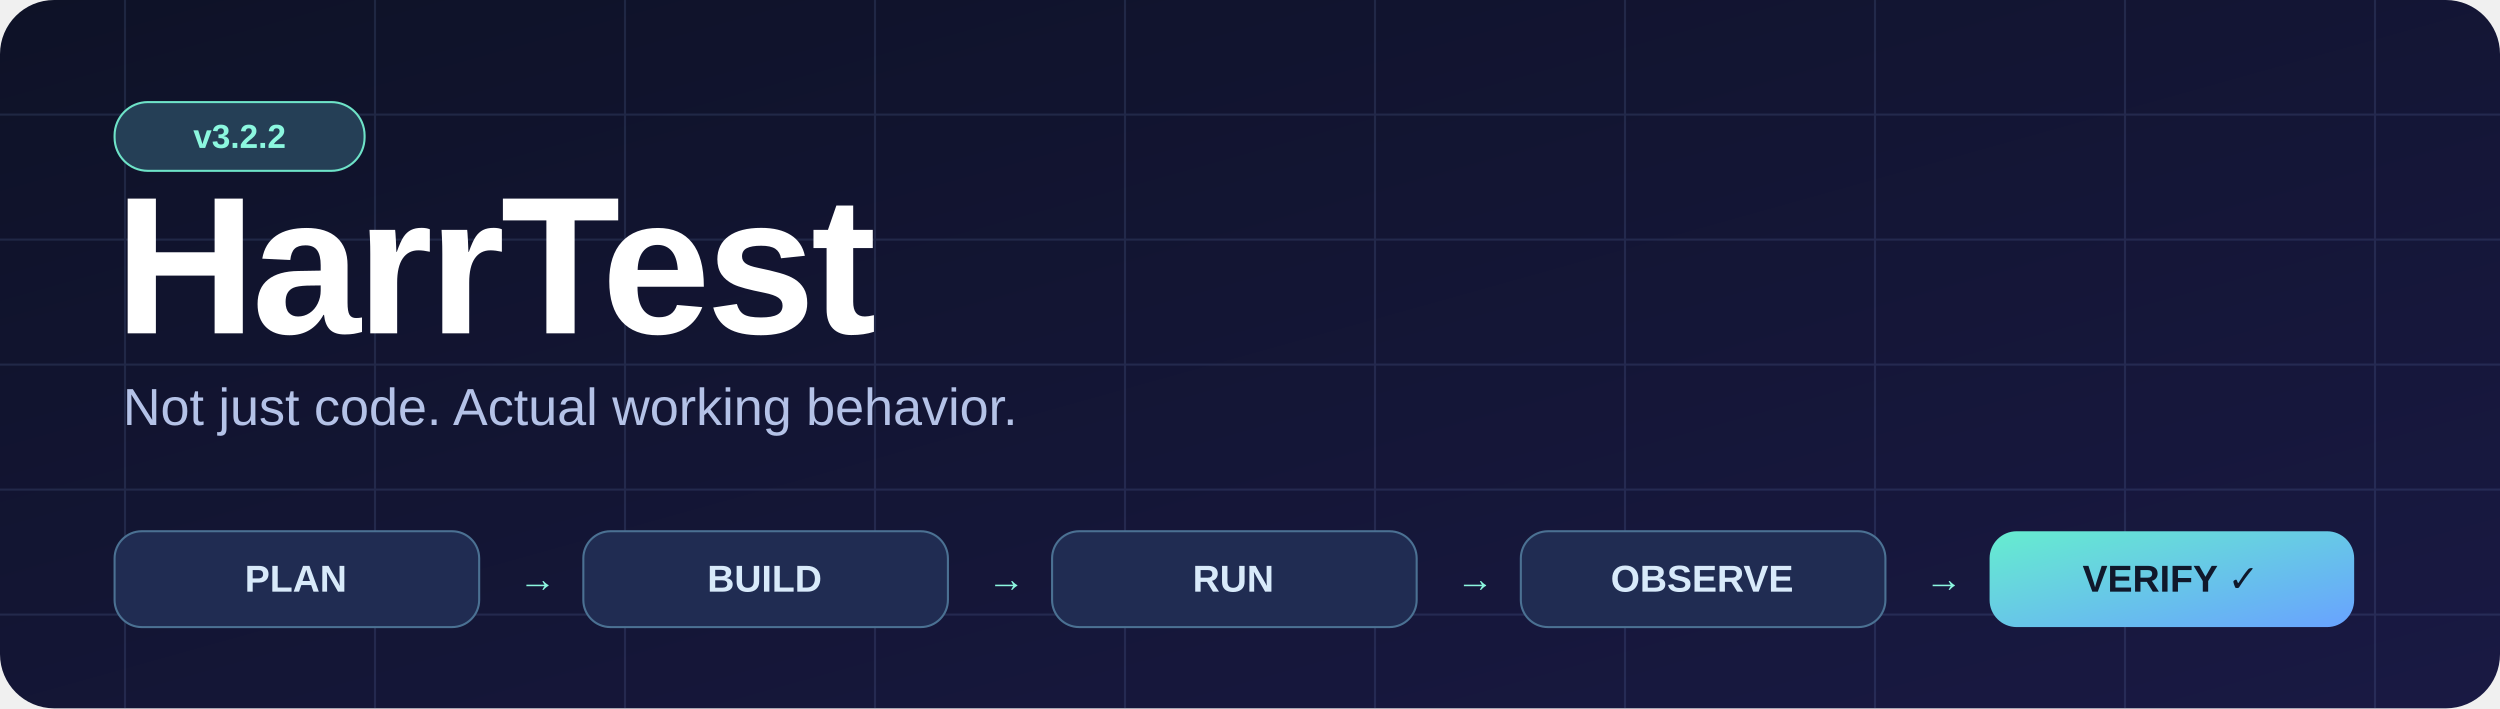
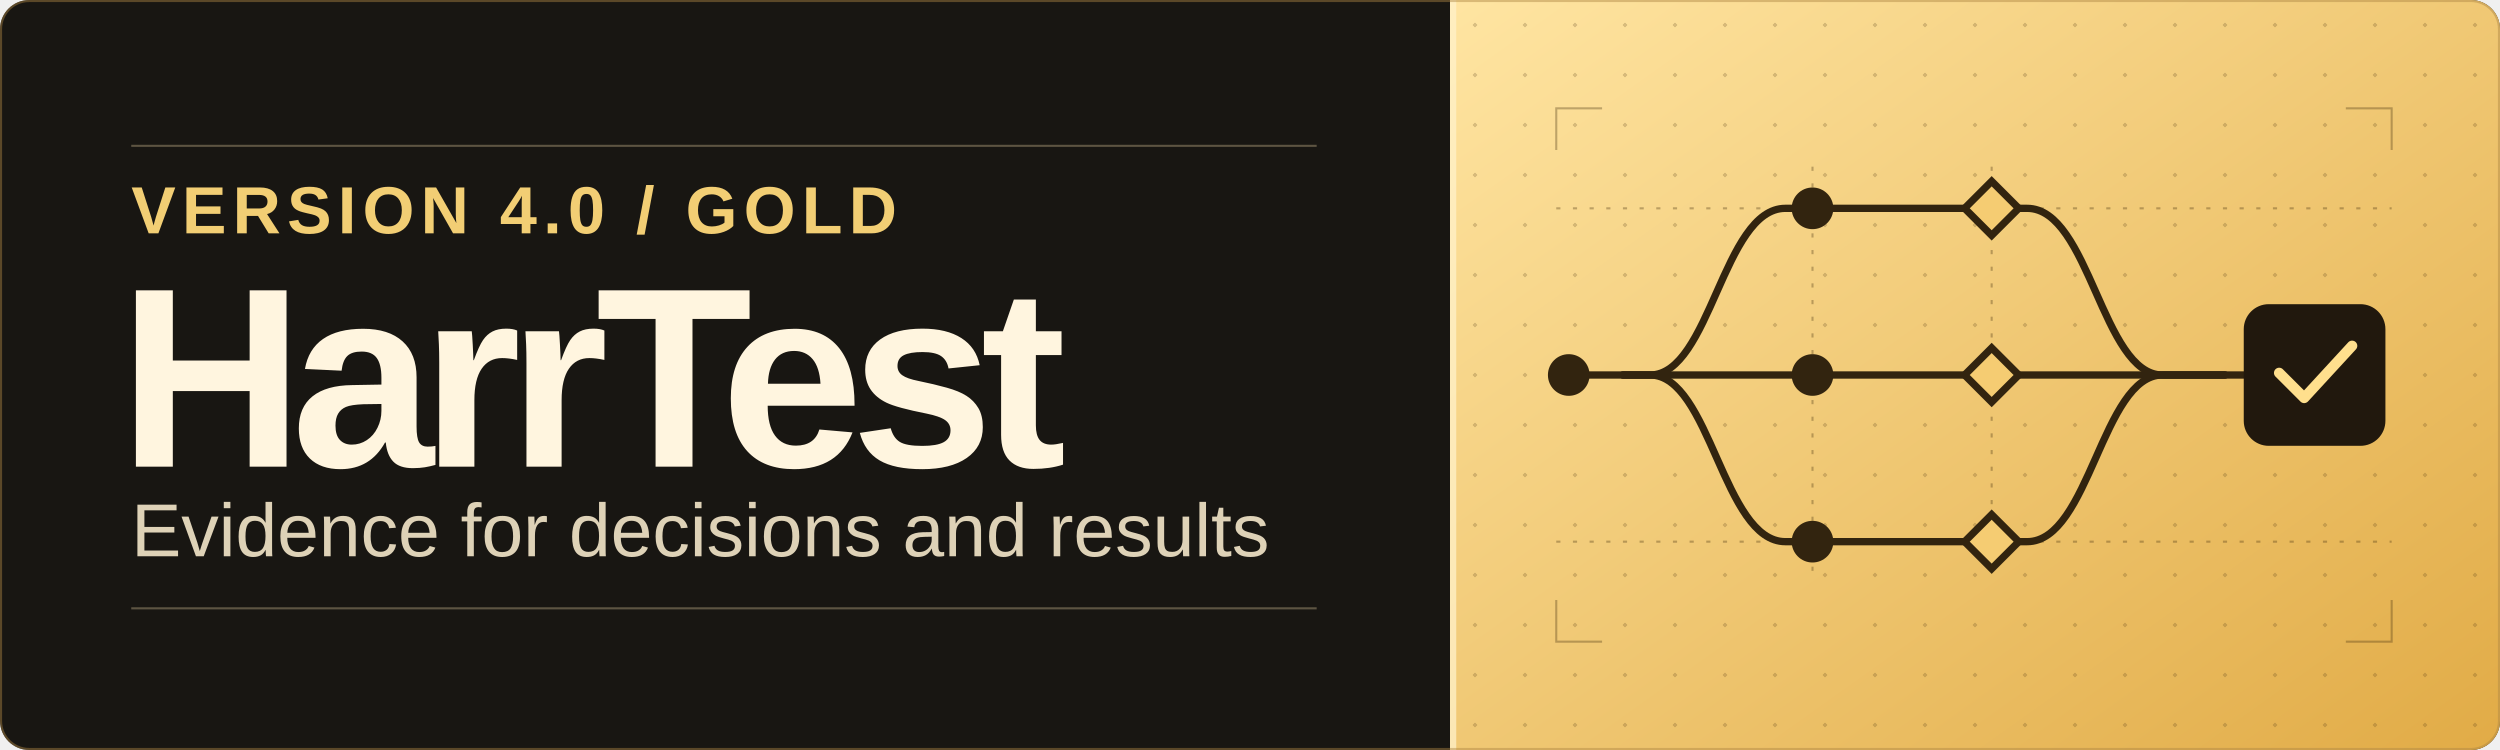
- <svg xmlns="http://www.w3.org/2000/svg" width="1200" height="340" viewBox="0 0 1200 340" role="img" aria-labelledby="title desc">
+ <svg xmlns="http://www.w3.org/2000/svg" width="1200" height="360" viewBox="0 0 1200 360" role="img" aria-labelledby="title desc">
  <defs>
-     <linearGradient id="bg" x1="0" y1="0" x2="1" y2="1">
-       <stop stop-color="#0e1227" />
-       <stop offset="1" stop-color="#191943" />
-     </linearGradient>
-     <linearGradient id="teal" x1="0" y1="0" x2="1" y2="1">
-       <stop stop-color="#66edcf" />
-       <stop offset="1" stop-color="#68a2ff" />
+     <clipPath id="frame">
+       <rect width="1200" height="360" rx="14" />
+     </clipPath>
+     <pattern id="paper-grid" width="24" height="24" patternUnits="userSpaceOnUse">
+       <path d="M12 11v2m-1-1h2" fill="none" stroke="#4d3515" stroke-opacity=".21" />
+     </pattern>
+     <linearGradient id="gold" x1="0" x2="1" y1="0" y2="1">
+       <stop stop-color="#ffe5a2" />
+       <stop offset="1" stop-color="#e1ab46" />
    </linearGradient>
  </defs>
-   <rect width="1200" height="340" fill="url(#bg)" rx="26" />
-   <g opacity=".12" stroke="#9bb8ff" stroke-width="1">
-     <path d="M0 55H1200M0 115H1200M0 175H1200M0 235H1200M0 295H1200" />
-     <path d="M60 0V340M180 0V340M300 0V340M420 0V340M540 0V340M660 0V340M780 0V340M900 0V340M1020 0V340M1140 0V340" />
+   <g clip-path="url(#frame)">
+     <rect width="1200" height="360" fill="#181612" />
+     <path d="M696 0h504v360H696z" fill="url(#gold)" />
+     <path d="M696 0h504v360H696z" fill="url(#paper-grid)" />
+     <path d="M696 0h3v360h-3z" fill="#fff1c9" opacity=".75" />
+     <path d="M63 70h569M63 292h569" fill="none" stroke="#5d5442" />
+     <g font-family="Arial, Helvetica, sans-serif">
+       <text x="63" y="112" fill="#f2ce74" font-size="32" font-weight="700" letter-spacing="3">VERSION 4.0 / GOLD</text>
+       <text x="57" y="224" fill="#fff5df" font-size="123" font-weight="700" letter-spacing="-6">HarrTest</text>
+       <text x="63" y="267" fill="#ded2b7" font-size="36">Evidence for decisions and results</text>
+     </g>
+     <g fill="none" stroke="#493311" stroke-opacity=".34">
+       <path d="M747 72V52h22m379 20V52h-22M747 288v20h22m379-20v20h-22" />
+       <path d="M747 100h401m-401 160h401" stroke-dasharray="2 6" />
+       <path d="M870 80v200m86-200v200" stroke-dasharray="2 6" />
+     </g>
+     <g fill="none" stroke="#32240f" stroke-width="3.5" stroke-linecap="round" stroke-linejoin="round">
+       <path d="M753 180h357" />
+       <path d="M779 180h13c29 0 35-80 65-80h116c30 0 36 80 65 80h30" />
+       <path d="M779 180h13c29 0 35 80 65 80h116c30 0 36-80 65-80h30" />
+     </g>
+     <circle cx="753" cy="180" r="10" fill="#32240f" />
+     <g fill="#32240f">
+       <circle cx="870" cy="100" r="10" />
+       <circle cx="870" cy="180" r="10" />
+       <circle cx="870" cy="260" r="10" />
+     </g>
+     <g fill="#f5cc72" stroke="#32240f" stroke-width="3.5">
+       <path d="m956 87 13 13-13 13-13-13z" />
+       <path d="m956 167 13 13-13 13-13-13z" />
+       <path d="m956 247 13 13-13 13-13-13z" />
+     </g>
+     <rect x="1077" y="146" width="68" height="68" rx="12" fill="#21180d" />
+     <path d="m1094 179 12 12 23-25" fill="none" stroke="#ffdf8d" stroke-width="5" stroke-linecap="round" stroke-linejoin="round" />
  </g>
-   <rect x="55" y="49" width="120" height="33" rx="16" fill="#253f56" stroke="#6ee3c8" />
-   <text x="115" y="71" fill="#8cf7df" text-anchor="middle" font-family="Arial,sans-serif" font-size="16" font-weight="700">v3.2.2</text>
-   <text x="55" y="160" fill="#fff" font-family="Arial,sans-serif" font-size="94" font-weight="800" letter-spacing="-2">HarrTest</text>
-   <text x="59" y="204" fill="#b4c2e7" font-family="Arial,sans-serif" font-size="25">Not just code. Actual working behavior.</text>
-   <g transform="translate(55 255)" font-family="Arial,sans-serif" font-size="18" font-weight="bold">
-     <rect x="0" y="0" width="175" height="46" rx="13" fill="#202c52" stroke="#4b7193" />
-     <text x="87" y="29" fill="#d8eafa" text-anchor="middle">PLAN</text>
-     <text x="194" y="29" fill="#8cf7df">→</text>
-     <rect x="225" width="175" height="46" rx="13" fill="#202c52" stroke="#4b7193" />
-     <text x="312" y="29" fill="#d8eafa" text-anchor="middle">BUILD</text>
-     <text x="419" y="29" fill="#8cf7df">→</text>
-     <rect x="450" width="175" height="46" rx="13" fill="#202c52" stroke="#4b7193" />
-     <text x="537" y="29" fill="#d8eafa" text-anchor="middle">RUN</text>
-     <text x="644" y="29" fill="#8cf7df">→</text>
-     <rect x="675" width="175" height="46" rx="13" fill="#202c52" stroke="#4b7193" />
-     <text x="762" y="29" fill="#d8eafa" text-anchor="middle">OBSERVE</text>
-     <text x="869" y="29" fill="#8cf7df">→</text>
-     <rect x="900" width="175" height="46" rx="13" fill="url(#teal)" />
-     <text x="987" y="29" fill="#10182b" text-anchor="middle">VERIFY ✓</text>
-   </g>
+   <rect x=".5" y=".5" width="1199" height="359" rx="13.5" fill="none" stroke="#ad8744" stroke-opacity=".45" />
</svg>
